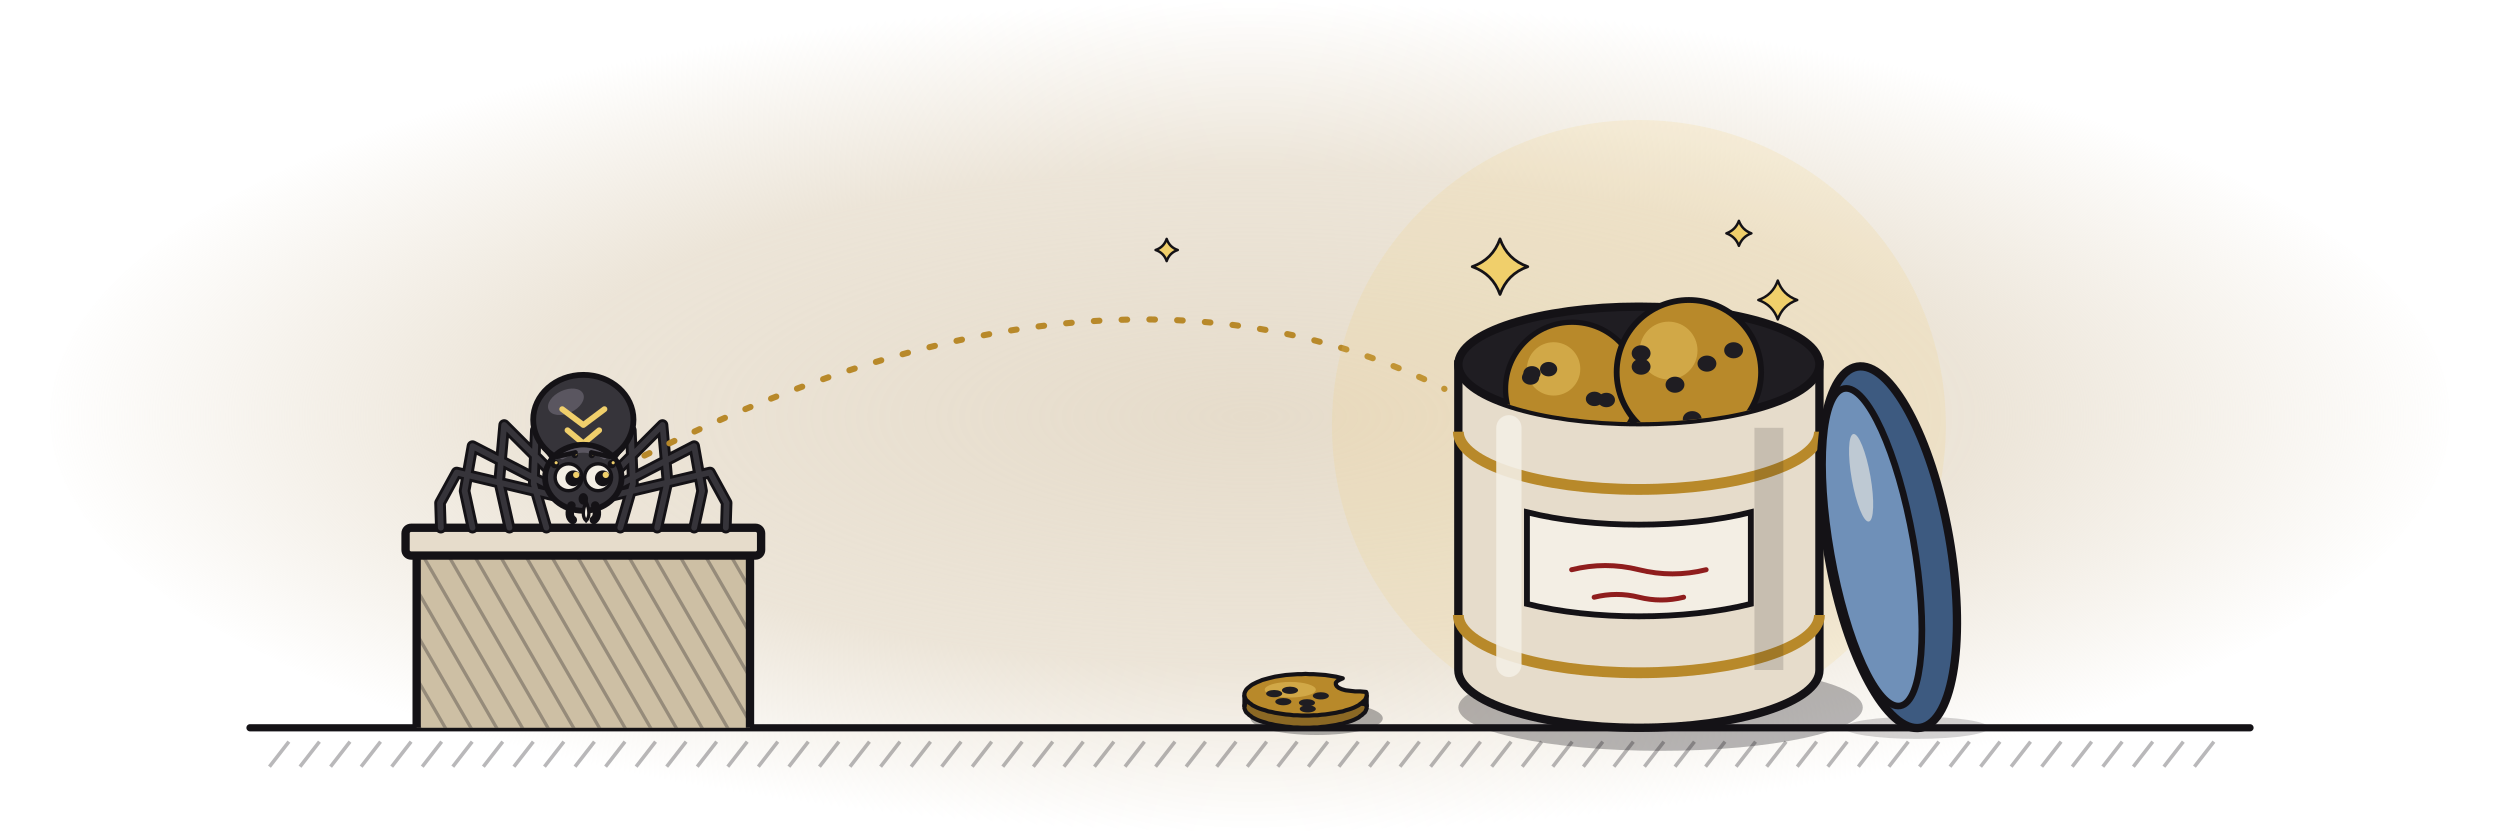
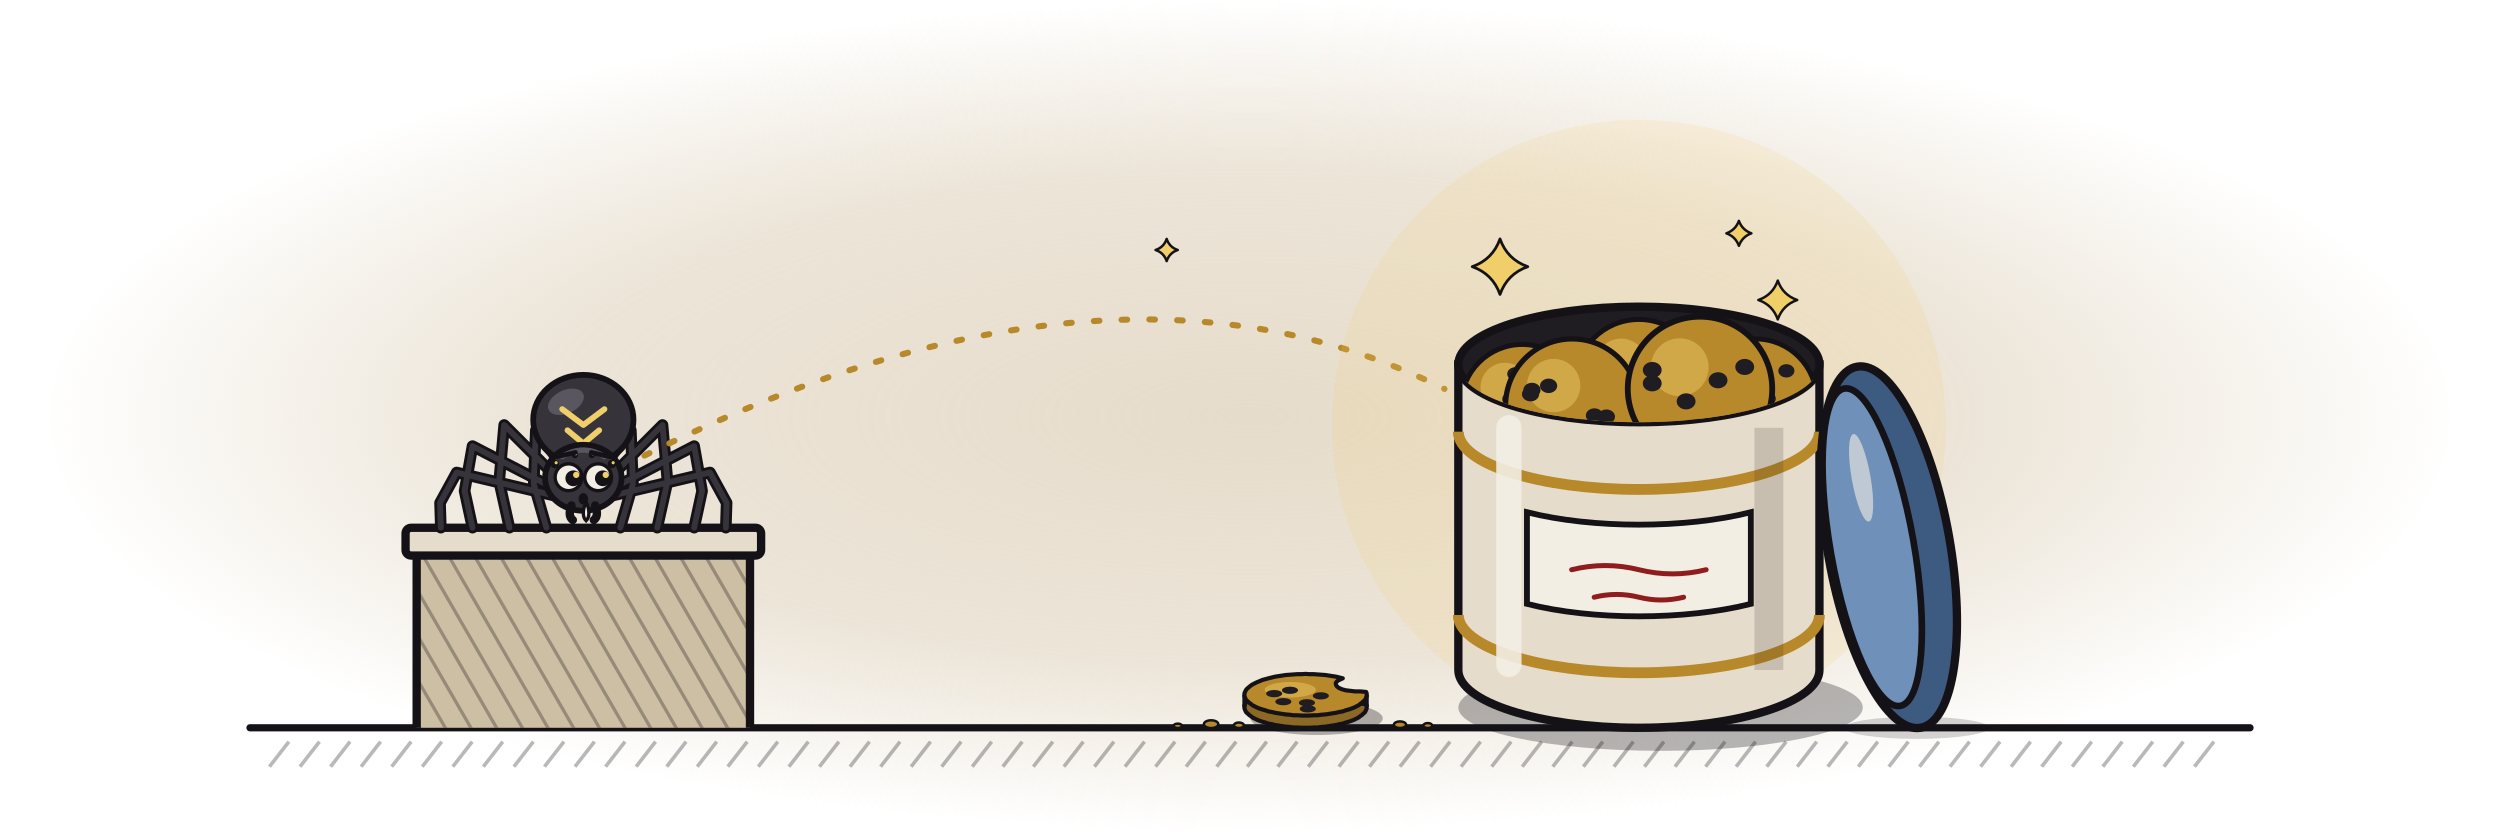
<svg xmlns="http://www.w3.org/2000/svg" viewBox="0 0 900 300" role="img" aria-label="A spider eyes an unguarded cookie tin">
  <defs>
    <radialGradient id="cw-glow" cx="50%" cy="50%" r="50%">
      <stop offset="0" stop-color="#e6dccb" />
      <stop offset=".6" stop-color="#e6dccb" stop-opacity=".75" />
      <stop offset="1" stop-color="#e6dccb" stop-opacity="0" />
    </radialGradient>
  </defs>
  <ellipse cx="450" cy="150" rx="432" ry="150" fill="url(#cw-glow)" />
  <path d="M90 262H810" stroke="#141216" stroke-width="2.6" stroke-linecap="round" />
  <path d="M104 267l-7 9M115 267l-7 9M126 267l-7 9M137 267l-7 9M148 267l-7 9M159 267l-7 9M170 267l-7 9M181 267l-7 9M192 267l-7 9M203 267l-7 9M214 267l-7 9M225 267l-7 9M236 267l-7 9M247 267l-7 9M258 267l-7 9M269 267l-7 9M280 267l-7 9M291 267l-7 9M302 267l-7 9M313 267l-7 9M324 267l-7 9M335 267l-7 9M346 267l-7 9M357 267l-7 9M368 267l-7 9M379 267l-7 9M390 267l-7 9M401 267l-7 9M412 267l-7 9M423 267l-7 9M434 267l-7 9M445 267l-7 9M456 267l-7 9M467 267l-7 9M478 267l-7 9M489 267l-7 9M500 267l-7 9M511 267l-7 9M522 267l-7 9M533 267l-7 9M544 267l-7 9M555 267l-7 9M566 267l-7 9M577 267l-7 9M588 267l-7 9M599 267l-7 9M610 267l-7 9M621 267l-7 9M632 267l-7 9M643 267l-7 9M654 267l-7 9M665 267l-7 9M676 267l-7 9M687 267l-7 9M698 267l-7 9M709 267l-7 9M720 267l-7 9M731 267l-7 9M742 267l-7 9M753 267l-7 9M764 267l-7 9M775 267l-7 9M786 267l-7 9M797 267l-7 9" stroke="#141216" stroke-width="1.3" opacity=".3" />
  <path d="M150 262V196h120v66" fill="#cdbfa4" stroke="#141216" stroke-width="3" stroke-linejoin="round" />
  <clipPath id="cw-bx">
    <rect x="150" y="196" width="120" height="66" />
  </clipPath>
  <path clip-path="url(#cw-bx)" d="M235.1 135.5L303.5 254.1M228.1 139.5L296.6 258.1M221.2 143.5L289.7 262.1M214.3 147.5L282.8 266.1M207.4 151.5L275.8 270.1M200.4 155.5L268.9 274.1M193.5 159.5L262 278.1M186.6 163.5L255 282.1M179.6 167.5L248.1 286.1M172.7 171.5L241.2 290.1M165.8 175.5L234.3 294.1M158.9 179.5L227.3 298.1M151.9 183.5L220.4 302.1M145 187.5L213.5 306.1M138.1 191.5L206.5 310.1M131.1 195.5L199.6 314.1M124.2 199.5L192.7 318.1M117.3 203.5L185.8 322.1" stroke="#141216" stroke-width="1.2" opacity="0.3" fill="none" />
  <rect x="146" y="190" width="128" height="10" rx="2" fill="#e6dccb" stroke="#141216" stroke-width="3" />
  <g transform="translate(210 172) scale(0.95 0.95)">
    <path d="M9 -6L18 -18L18.8 2.3L14 18.9M12 -2L30 -20L31.9 1.4L28 18.9M13 3L42 -12L45 5L42 18.9M10 7L48 -2L54.3 9.5L54 18.9M-9 -6L-18 -18L-18.8 2.3L-14 18.9M-12 -2L-30 -20L-31.9 1.4L-28 18.9M-13 3L-42 -12L-45 5L-42 18.9M-10 7L-48 -2L-54.3 9.5L-54 18.9" stroke="#141216" stroke-width="4.4" fill="none" stroke-linecap="round" stroke-linejoin="round" />
    <path d="M9 -6L18 -18L18.8 2.3L14 18.9M12 -2L30 -20L31.9 1.4L28 18.9M13 3L42 -12L45 5L42 18.9M10 7L48 -2L54.3 9.5L54 18.9M-9 -6L-18 -18L-18.8 2.3L-14 18.9M-12 -2L-30 -20L-31.9 1.4L-28 18.9M-13 3L-42 -12L-45 5L-42 18.9M-10 7L-48 -2L-54.3 9.5L-54 18.9" stroke="#36343a" stroke-width="2.2" fill="none" stroke-linecap="round" stroke-linejoin="round" />
    <ellipse cx="0" cy="-22" rx="19" ry="17" fill="#36343a" stroke="#141216" stroke-width="2.2" />
    <ellipse cx="-6.6" cy="-28.8" rx="7.2" ry="4.4" fill="#5a5660" transform="rotate(-25 -6.6 -28.8)" />
    <path d="M-8 -26l8 6 8-6M-6 -18l6 5 6-5" stroke="#f0cf6b" stroke-width="2.2" fill="none" stroke-linecap="round" stroke-linejoin="round" />
    <ellipse cx="0" cy="0" rx="14.5" ry="12.5" fill="#36343a" stroke="#141216" stroke-width="2.2" />
    <path d="M-8 -8q8 -5 16 0" stroke="#5a5660" stroke-width="2" fill="none" stroke-linecap="round" />
    <path d="M-4.5 10.5q-1.5 4 0.5 5.5M4.5 10.5q1.5 4 -0.5 5.5" stroke="#141216" stroke-width="3.2" fill="none" stroke-linecap="round" />
    <circle cx="-10.8" cy="-5.2" r="1.6" fill="#141216" />
    <circle cx="-10.3" cy="-5.7" r="0.6" fill="#f0cf6b" />
    <circle cx="10.8" cy="-5.2" r="1.6" fill="#141216" />
    <circle cx="11.3" cy="-5.7" r="0.6" fill="#f0cf6b" />
    <circle cx="-3.2" cy="-8.6" r="1.2" fill="#141216" />
    <circle cx="-2.8" cy="-9" r="0.5" fill="#f0cf6b" />
    <circle cx="3.2" cy="-8.6" r="1.2" fill="#141216" />
    <circle cx="3.6" cy="-9" r="0.5" fill="#f0cf6b" />
    <circle cx="-5.6" cy="-0.2" r="5.1" fill="#f3eee4" stroke="#141216" stroke-width="1.3" />
    <circle cx="-3.8" cy="0.2" r="3" fill="#141216" />
    <circle cx="-2.7" cy="-1.1" r="1.2" fill="#f0cf6b" />
    <circle cx="5.6" cy="-0.2" r="5.1" fill="#f3eee4" stroke="#141216" stroke-width="1.3" />
    <circle cx="7.4" cy="0.2" r="3" fill="#141216" />
    <circle cx="8.5" cy="-1.1" r="1.2" fill="#f0cf6b" />
    <path d="M-10 -8l7 -1.6M10 -8l-7 -1.6" stroke="#141216" stroke-width="1.8" stroke-linecap="round" />
    <ellipse cx="0" cy="8" rx="1.8" ry="2.2" fill="#141216" />
  </g>
  <path d="M211 180.5q-2 5 0 7q2 -2 0 -7z" fill="#f3eee4" stroke="#141216" stroke-width="1.2" />
  <path d="M232 164Q400 80 520 140" stroke="#b8892a" stroke-width="2.2" fill="none" stroke-linecap="round" stroke-linejoin="round" stroke-dasharray="2 8" />
  <ellipse cx="590" cy="153.2" rx="110.5" ry="110" fill="#f0cf6b" opacity=".16" />
  <ellipse cx="597.8" cy="254.7" rx="72.8" ry="15.6" fill="#141216" opacity=".3" />
  <path d="M525 131.2V241.2A65 20.8 0 0 0 655 241.2V131.2z" fill="#e6dccb" stroke="#141216" stroke-width="3" />
  <path d="M525 155.4A65 20.8 0 0 0 655 155.4M525 221.4A65 20.8 0 0 0 655 221.4" stroke="#b8892a" stroke-width="3.9" fill="none" />
  <path d="M549.7 184.4A65 20.8 0 0 0 630.3 184.4V217.4A65 20.8 0 0 1 549.7 217.4z" fill="#f3eee4" stroke="#141216" stroke-width="2.1" />
  <path d="M565.8 205.1q12.1 -3 24.2 0t24.2 0M573.9 215q8.1 -2 16.1 0t16.1 0" stroke="#8f1d1d" stroke-width="1.8" fill="none" stroke-linecap="round" />
  <path d="M543.2 154V239.2" stroke="#f3eee4" stroke-width="9.1" opacity=".9" stroke-linecap="round" />
  <path d="M636.8 154V241.2" stroke="#141216" stroke-width="10.4" opacity=".15" />
  <ellipse cx="590" cy="131.2" rx="65" ry="20.8" fill="#1f1d22" stroke="#141216" stroke-width="3" />
  <clipPath id="cw-in">
    <path d="M525 131.2A65 20.8 0 0 0 655 131.2V0H525z" />
  </clipPath>
  <g clip-path="url(#cw-in)">
-     <circle cx="566" cy="140" r="24" fill="#b8892a" stroke="#141216" stroke-width="1.9" />
-     <circle cx="559.3" cy="132.8" r="9.6" fill="#f0cf6b" opacity=".45" />
-     <ellipse cx="567" cy="153.2" rx="3.1" ry="2.6" fill="#1f1d22" />
-     <ellipse cx="551.5" cy="134.4" rx="3.1" ry="2.6" fill="#1f1d22" />
-     <ellipse cx="578.3" cy="144" rx="3.1" ry="2.6" fill="#1f1d22" />
-     <ellipse cx="574" cy="143.6" rx="3.1" ry="2.6" fill="#1f1d22" />
-     <ellipse cx="551" cy="135.9" rx="3.1" ry="2.6" fill="#1f1d22" />
-     <ellipse cx="557.5" cy="132.9" rx="3.1" ry="2.6" fill="#1f1d22" />
-     <circle cx="608" cy="134" r="26" fill="#b8892a" stroke="#141216" stroke-width="2.1" />
-     <circle cx="600.7" cy="126.2" r="10.4" fill="#f0cf6b" opacity=".45" />
-     <ellipse cx="609.2" cy="150.9" rx="3.4" ry="2.9" fill="#1f1d22" />
-     <ellipse cx="624.1" cy="126.1" rx="3.4" ry="2.9" fill="#1f1d22" />
-     <ellipse cx="603" cy="138.5" rx="3.4" ry="2.9" fill="#1f1d22" />
-     <ellipse cx="614.5" cy="130.9" rx="3.4" ry="2.9" fill="#1f1d22" />
-     <ellipse cx="590.8" cy="127.2" rx="3.4" ry="2.9" fill="#1f1d22" />
-     <ellipse cx="590.8" cy="132" rx="3.4" ry="2.9" fill="#1f1d22" />
+     <circle cx="548" cy="146" r="22" fill="#b8892a" stroke="#141216" stroke-width="1.8" />
+     <circle cx="541.8" cy="139.4" r="8.8" fill="#f0cf6b" opacity=".45" />
+     <ellipse cx="548.3" cy="150.4" rx="2.9" ry="2.4" fill="#1f1d22" />
+     <ellipse cx="543.3" cy="161.4" rx="2.9" ry="2.4" fill="#1f1d22" />
+     <ellipse cx="545.5" cy="134.6" rx="2.9" ry="2.4" fill="#1f1d22" />
+     <ellipse cx="552.2" cy="130.4" rx="2.9" ry="2.4" fill="#1f1d22" />
+     <ellipse cx="543.7" cy="143.7" rx="2.9" ry="2.4" fill="#1f1d22" />
+     <ellipse cx="541.7" cy="149.1" rx="2.9" ry="2.4" fill="#1f1d22" />
+     <circle cx="632" cy="144" r="22" fill="#b8892a" stroke="#141216" stroke-width="1.8" />
+     <circle cx="625.8" cy="137.4" r="8.8" fill="#f0cf6b" opacity=".45" />
+     <ellipse cx="632.4" cy="149.5" rx="2.9" ry="2.4" fill="#1f1d22" />
+     <ellipse cx="636.4" cy="143.5" rx="2.9" ry="2.4" fill="#1f1d22" />
+     <ellipse cx="625.6" cy="149.8" rx="2.9" ry="2.4" fill="#1f1d22" />
+     <ellipse cx="634.6" cy="158.9" rx="2.9" ry="2.4" fill="#1f1d22" />
+     <ellipse cx="636.8" cy="146.9" rx="2.9" ry="2.4" fill="#1f1d22" />
+     <ellipse cx="643.1" cy="133.5" rx="2.9" ry="2.4" fill="#1f1d22" />
+     <circle cx="590" cy="138" r="23" fill="#b8892a" stroke="#141216" stroke-width="1.8" />
+     <circle cx="583.6" cy="131.1" r="9.2" fill="#f0cf6b" opacity=".45" />
+     <ellipse cx="591.2" cy="154.1" rx="3" ry="2.5" fill="#1f1d22" />
+     <ellipse cx="577.6" cy="127.4" rx="3" ry="2.5" fill="#1f1d22" />
+     <ellipse cx="604.7" cy="142.7" rx="3" ry="2.5" fill="#1f1d22" />
+     <ellipse cx="586.6" cy="142" rx="3" ry="2.5" fill="#1f1d22" />
+     <ellipse cx="605.5" cy="145.1" rx="3" ry="2.5" fill="#1f1d22" />
+     <ellipse cx="601.1" cy="136" rx="3" ry="2.5" fill="#1f1d22" />
+     <circle cx="566" cy="146" r="24" fill="#b8892a" stroke="#141216" stroke-width="1.9" />
+     <circle cx="559.3" cy="138.8" r="9.6" fill="#f0cf6b" opacity=".45" />
+     <ellipse cx="567" cy="159.2" rx="3.1" ry="2.6" fill="#1f1d22" />
+     <ellipse cx="551.5" cy="140.4" rx="3.1" ry="2.6" fill="#1f1d22" />
+     <ellipse cx="578.3" cy="150" rx="3.1" ry="2.6" fill="#1f1d22" />
+     <ellipse cx="574" cy="149.6" rx="3.1" ry="2.6" fill="#1f1d22" />
+     <ellipse cx="551" cy="141.9" rx="3.1" ry="2.6" fill="#1f1d22" />
+     <ellipse cx="557.5" cy="138.9" rx="3.1" ry="2.6" fill="#1f1d22" />
+     <circle cx="612" cy="140" r="26" fill="#b8892a" stroke="#141216" stroke-width="2.1" />
+     <circle cx="604.7" cy="132.2" r="10.4" fill="#f0cf6b" opacity=".45" />
+     <ellipse cx="613.2" cy="156.9" rx="3.4" ry="2.9" fill="#1f1d22" />
+     <ellipse cx="628.1" cy="132.1" rx="3.4" ry="2.9" fill="#1f1d22" />
+     <ellipse cx="607" cy="144.5" rx="3.4" ry="2.9" fill="#1f1d22" />
+     <ellipse cx="618.5" cy="136.9" rx="3.4" ry="2.9" fill="#1f1d22" />
+     <ellipse cx="594.8" cy="133.2" rx="3.4" ry="2.9" fill="#1f1d22" />
+     <ellipse cx="594.8" cy="138" rx="3.4" ry="2.9" fill="#1f1d22" />
  </g>
  <ellipse cx="690" cy="262" rx="26" ry="4" fill="#141216" opacity="0.18" />
  <ellipse cx="680" cy="197" rx="22" ry="66" fill="#3d5a80" stroke="#141216" stroke-width="3" transform="rotate(-10 680 197)" />
  <ellipse cx="674" cy="197" rx="15" ry="58" fill="#6f90b8" stroke="#141216" stroke-width="2.4" transform="rotate(-10 674 197)" />
  <ellipse cx="670" cy="172" rx="3.4" ry="16" fill="#f3eee4" opacity=".6" transform="rotate(-10 670 172)" />
  <ellipse cx="474" cy="258.6" rx="23.8" ry="6" fill="#141216" opacity=".32" />
  <g fill="#b8892a">
    <path d="M491.8,253.5 492,254 492,254.5 492,255 491.8,255.5 491.6,256 491.3,256.5 490.8,256.9 490.3,257.4 489.7,257.8 489.1,258.3 488.3,258.7 487.5,259.1 486.5,259.5 485.6,259.8 484.5,260.1 483.4,260.5 482.2,260.7 481,261 479.7,261.2 478.4,261.4 477.1,261.6 475.7,261.7 474.3,261.9 472.9,261.9 471.4,262 470,262 468.6,262 467.1,261.9 465.7,261.9 464.3,261.7 462.9,261.6 461.6,261.4 460.3,261.2 459,261 457.8,260.7 456.6,260.5 455.5,260.1 454.4,259.8 453.5,259.5 452.5,259.1 451.7,258.7 450.9,258.3 450.3,257.8 449.7,257.4 449.2,256.9 448.7,256.5 448.4,256 448.2,255.5 448,255 448,254.5 448,254 448.2,253.5 448.4,253.1 448.7,252.6 449.2,252.1 449.7,251.7 450.3,251.2 450.9,250.8 451.7,250.4 452.5,250 453.5,249.6 454.4,249.2 455.5,248.9 456.6,248.6 457.8,248.3 459,248 460.3,247.8 461.6,247.6 462.9,247.4 464.3,247.3 465.7,247.2 467.1,247.1 468.6,247.1 470,247 471.4,247.1 472.9,247.1 474.3,247.2 475.7,247.3 477.1,247.4 478.4,247.6 479.7,247.8 481,248 482.2,248.3 483.4,248.6 482.3,249.1 481.4,249.6 480.9,250.2 480.9,250.8 481.2,251.4 481.9,252 483,252.5 484.4,252.9 486.1,253.1 487.8,253.3 489.6,253.3z" />
    <rect x="448" y="250.1" width="44" height="4.4" />
  </g>
  <g fill="#141216" opacity=".28">
    <path d="M491.8,253.5 492,254 492,254.5 492,255 491.8,255.5 491.6,256 491.3,256.5 490.8,256.9 490.3,257.4 489.7,257.8 489.1,258.3 488.3,258.7 487.5,259.1 486.5,259.5 485.6,259.8 484.5,260.1 483.4,260.5 482.2,260.7 481,261 479.7,261.2 478.4,261.4 477.1,261.6 475.7,261.7 474.3,261.9 472.9,261.9 471.4,262 470,262 468.6,262 467.1,261.9 465.7,261.9 464.3,261.7 462.9,261.6 461.6,261.4 460.3,261.2 459,261 457.8,260.7 456.6,260.5 455.5,260.1 454.4,259.8 453.5,259.5 452.5,259.1 451.7,258.7 450.9,258.3 450.3,257.8 449.7,257.4 449.2,256.9 448.7,256.5 448.4,256 448.2,255.5 448,255 448,254.5 448,254 448.2,253.5 448.4,253.1 448.7,252.6 449.2,252.1 449.7,251.7 450.3,251.2 450.9,250.8 451.7,250.4 452.5,250 453.5,249.6 454.4,249.2 455.5,248.9 456.6,248.6 457.8,248.3 459,248 460.3,247.8 461.6,247.6 462.9,247.4 464.3,247.3 465.7,247.2 467.1,247.1 468.6,247.1 470,247 471.4,247.1 472.9,247.1 474.3,247.2 475.7,247.3 477.1,247.4 478.4,247.6 479.7,247.8 481,248 482.2,248.3 483.4,248.6 482.3,249.1 481.4,249.6 480.9,250.2 480.9,250.8 481.2,251.4 481.9,252 483,252.5 484.4,252.9 486.1,253.1 487.8,253.3 489.6,253.3z" />
    <rect x="448" y="250.1" width="44" height="4.4" />
  </g>
  <path d="M491.8,253.5 492,254 492,254.5 492,255 491.8,255.5 491.6,256 491.3,256.5 490.8,256.9 490.3,257.4 489.7,257.8 489.1,258.3 488.3,258.7 487.5,259.1 486.5,259.5 485.6,259.8 484.5,260.1 483.4,260.5 482.2,260.7 481,261 479.7,261.2 478.4,261.4 477.1,261.6 475.7,261.7 474.3,261.9 472.9,261.9 471.4,262 470,262 468.6,262 467.1,261.9 465.7,261.9 464.3,261.7 462.9,261.6 461.6,261.4 460.3,261.2 459,261 457.8,260.7 456.6,260.5 455.5,260.1 454.4,259.8 453.5,259.5 452.5,259.1 451.7,258.7 450.9,258.3 450.3,257.8 449.7,257.4 449.2,256.9 448.7,256.5 448.4,256 448.2,255.5 448,255 448,254.5 448,254 448.2,253.5 448.4,253.1 448.7,252.6 449.2,252.1 449.7,251.7 450.3,251.2 450.9,250.8 451.7,250.4 452.5,250 453.5,249.6 454.4,249.2 455.5,248.9 456.6,248.6 457.8,248.3 459,248 460.3,247.8 461.6,247.6 462.9,247.4 464.3,247.3 465.7,247.2 467.1,247.1 468.6,247.1 470,247 471.4,247.1 472.9,247.1 474.3,247.2 475.7,247.3 477.1,247.4 478.4,247.6 479.7,247.8 481,248 482.2,248.3 483.4,248.6 482.3,249.1 481.4,249.6 480.9,250.2 480.9,250.8 481.2,251.4 481.9,252 483,252.5 484.4,252.9 486.1,253.1 487.8,253.3 489.6,253.3z" fill="none" stroke="#141216" stroke-width="1.5" />
  <path d="M448 250.1v4.4M492 250.1v4.4" stroke="#141216" stroke-width="1.5" />
  <path d="M491.8,249.1 492,249.6 492,250.1 492,250.6 491.8,251.1 491.6,251.6 491.3,252.1 490.8,252.5 490.3,253 489.7,253.4 489.1,253.9 488.3,254.3 487.5,254.7 486.5,255.1 485.6,255.4 484.5,255.7 483.4,256.1 482.2,256.3 481,256.6 479.7,256.8 478.4,257 477.1,257.2 475.7,257.3 474.3,257.5 472.9,257.5 471.4,257.6 470,257.6 468.6,257.6 467.1,257.5 465.7,257.5 464.3,257.3 462.9,257.2 461.6,257 460.3,256.8 459,256.6 457.8,256.3 456.6,256.1 455.5,255.7 454.4,255.4 453.5,255.1 452.5,254.7 451.7,254.3 450.9,253.9 450.3,253.4 449.7,253 449.2,252.5 448.7,252.1 448.4,251.6 448.2,251.1 448,250.6 448,250.1 448,249.6 448.2,249.1 448.4,248.7 448.7,248.2 449.2,247.7 449.7,247.3 450.3,246.8 450.9,246.4 451.7,246 452.5,245.6 453.5,245.2 454.4,244.8 455.5,244.5 456.6,244.2 457.8,243.9 459,243.6 460.3,243.4 461.6,243.2 462.9,243 464.3,242.9 465.7,242.8 467.1,242.7 468.6,242.7 470,242.6 471.4,242.7 472.9,242.7 474.3,242.8 475.7,242.9 477.1,243 478.4,243.2 479.7,243.4 481,243.6 482.2,243.9 483.4,244.2 482.3,244.7 481.4,245.2 480.9,245.8 480.9,246.4 481.2,247 481.9,247.6 483,248.1 484.4,248.5 486.1,248.7 487.8,248.9 489.6,248.9z" fill="#b8892a" stroke="#141216" stroke-width="1.5" stroke-linejoin="round" />
  <ellipse cx="464.5" cy="248.3" rx="9.2" ry="2.8" fill="#f0cf6b" opacity=".45" />
  <ellipse cx="470.5" cy="253" rx="2.9" ry="1.3" fill="#1f1d22" />
  <ellipse cx="475.5" cy="250.5" rx="2.9" ry="1.3" fill="#1f1d22" />
  <ellipse cx="462" cy="252.6" rx="2.9" ry="1.3" fill="#1f1d22" />
  <ellipse cx="458.7" cy="249.7" rx="2.9" ry="1.3" fill="#1f1d22" />
  <ellipse cx="464.4" cy="248.5" rx="2.9" ry="1.3" fill="#1f1d22" />
  <ellipse cx="470.8" cy="255.2" rx="2.9" ry="1.3" fill="#1f1d22" />
+   <ellipse cx="436" cy="260.7" rx="2.6" ry="1.4" fill="#b8892a" stroke="#141216" stroke-width=".9" />
+   <ellipse cx="446" cy="261.1" rx="1.8" ry="1" fill="#b8892a" stroke="#141216" stroke-width=".9" />
+   <ellipse cx="504" cy="260.9" rx="2.2" ry="1.2" fill="#b8892a" stroke="#141216" stroke-width=".9" />
+   <ellipse cx="514" cy="261.2" rx="1.6" ry="0.9" fill="#b8892a" stroke="#141216" stroke-width=".9" />
+   <ellipse cx="424" cy="261.3" rx="1.5" ry="0.8" fill="#b8892a" stroke="#141216" stroke-width=".9" />
  <path d="M540 86Q542.6 93.4 550 96Q542.6 98.6 540 106Q537.4 98.6 530 96Q537.4 93.4 540 86z" fill="#f0cf6b" stroke="#141216" stroke-width="1" stroke-linejoin="round" />
  <path d="M640 101Q641.8 106.2 647 108Q641.8 109.8 640 115Q638.2 109.8 633 108Q638.2 106.2 640 101z" fill="#f0cf6b" stroke="#141216" stroke-width="0.9" stroke-linejoin="round" />
  <path d="M626 79.5Q627.2 82.8 630.5 84Q627.2 85.2 626 88.5Q624.8 85.2 621.5 84Q624.8 82.8 626 79.5z" fill="#f0cf6b" stroke="#141216" stroke-width="0.9" stroke-linejoin="round" />
  <path d="M420 86Q421 89 424 90Q421 91 420 94Q419 91 416 90Q419 89 420 86z" fill="#f0cf6b" stroke="#141216" stroke-width="0.9" stroke-linejoin="round" />
</svg>
